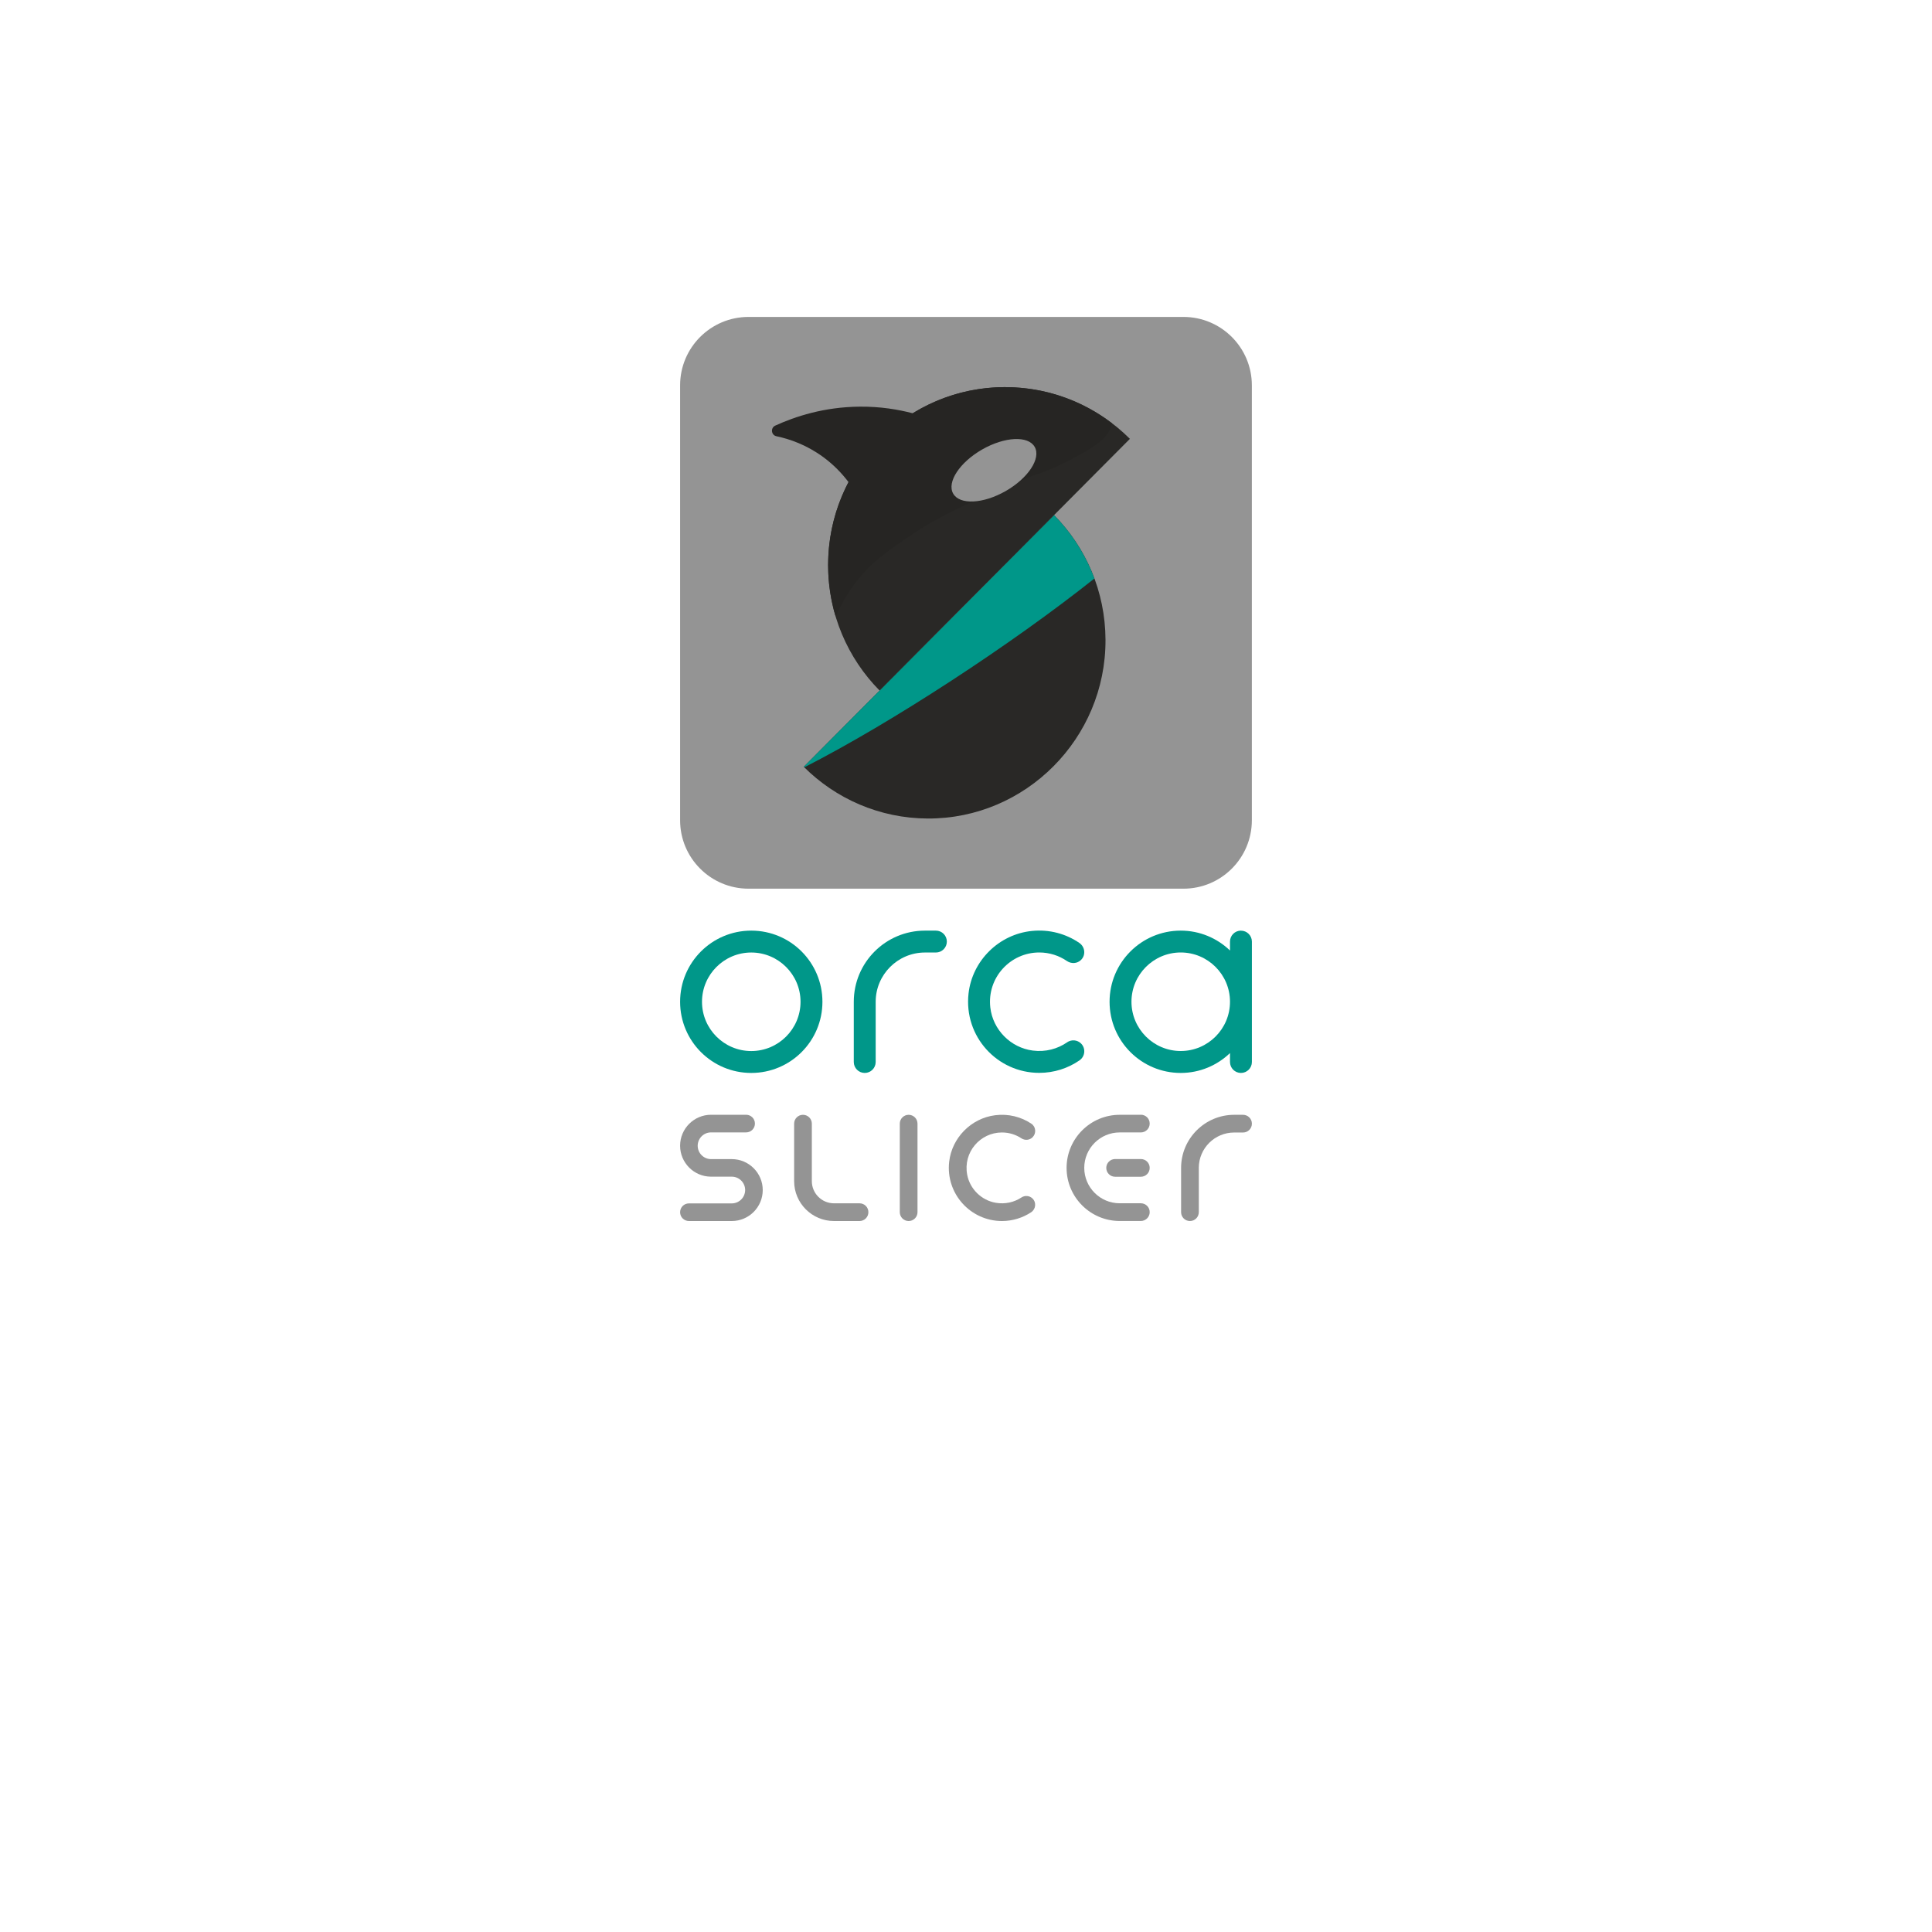
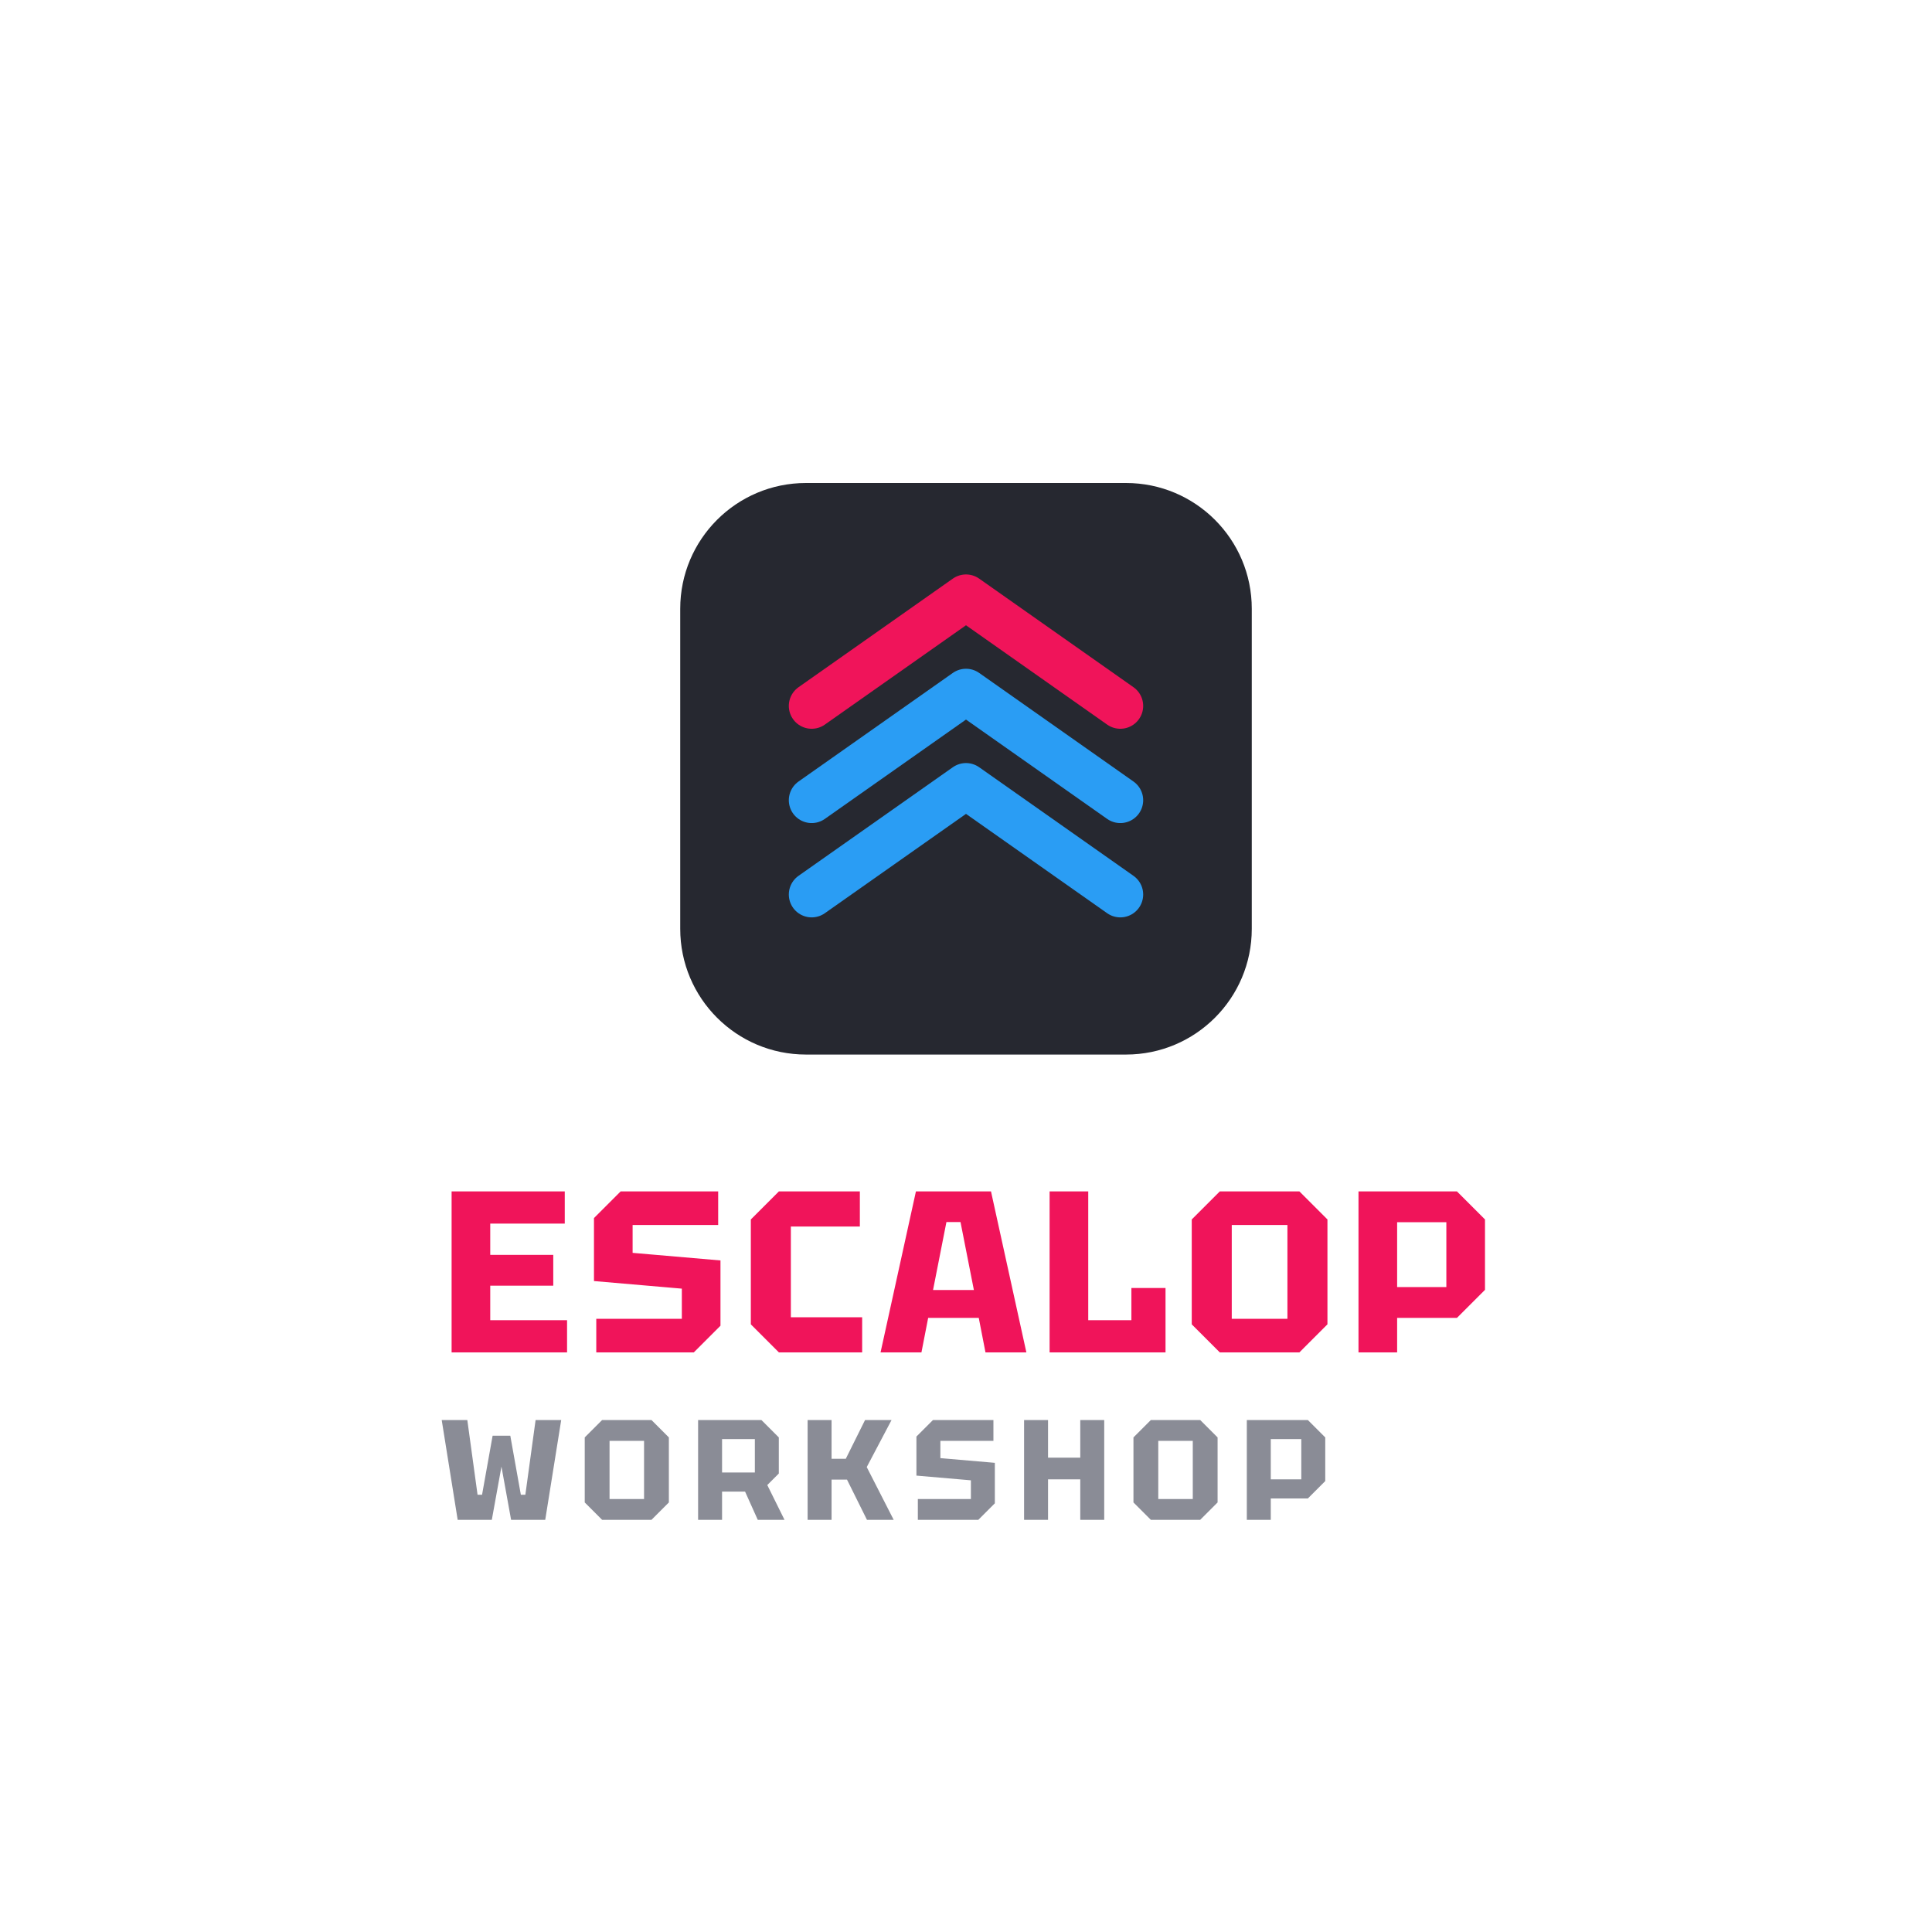
- <svg xmlns="http://www.w3.org/2000/svg" id="a" width="480" height="480" viewBox="0 0 480 480">
-   <g id="b">
-     <rect id="c" x="168.97" y="78.74" width="142.05" height="142.05" rx="17" ry="17" style="fill:#949494;" />
-   </g>
-   <path d="M225.75,276.97c-1.21,0-2.2.98-2.2,2.2v21.99c0,1.21.98,2.2,2.2,2.2s2.2-.98,2.2-2.2v-21.99c0-1.21-.98-2.2-2.2-2.2Z" style="fill:#949494;" />
-   <path d="M283.44,276.97h-5.26c-7.27,0-13.19,5.92-13.19,13.19s5.92,13.19,13.19,13.19h5.26c1.21,0,2.2-.98,2.2-2.2s-.98-2.2-2.2-2.2h-5.26c-4.85,0-8.8-3.95-8.8-8.8s3.95-8.8,8.8-8.8h5.26c1.21,0,2.2-.98,2.2-2.2s-.98-2.2-2.2-2.2Z" style="fill:#949494;" />
-   <path d="M283.44,287.96h-6.39c-1.21,0-2.2.98-2.2,2.2s.98,2.2,2.2,2.2h6.39c1.21,0,2.2-.98,2.2-2.2s-.98-2.2-2.2-2.2Z" style="fill:#949494;" />
-   <path d="M181.81,303.36h-10.65c-1.21,0-2.19-.98-2.19-2.19s.98-2.19,2.19-2.19h10.65c1.83,0,3.32-1.49,3.32-3.32s-1.49-3.32-3.32-3.32h-5.15c-4.24,0-7.69-3.45-7.69-7.69s3.45-7.69,7.69-7.69h8.71c1.21,0,2.19.98,2.19,2.19s-.98,2.19-2.19,2.19h-8.71c-1.83,0-3.32,1.49-3.32,3.32s1.49,3.32,3.32,3.32h5.15c4.24,0,7.69,3.45,7.69,7.69s-3.45,7.69-7.69,7.69Z" style="fill:#949494;" />
-   <g id="d">
-     <path id="e" d="M199.69,190.51c7.91,7.9,18.79,12.8,30.81,12.85,24.33.1,44.25-19.93,44.16-44.4-.05-12.09-4.92-23.03-12.78-30.98l-62.19,62.53Z" style="fill:#292826;" />
-   </g>
-   <g id="f">
-     <path id="g" d="M261.88,127.98l-62.19,62.53s.09.09.13.13c21.79-11.11,51.62-30.64,72.08-46.91-2.21-5.96-5.66-11.32-10.03-15.75" style="fill:#009789;" />
-   </g>
-   <g id="h">
-     <path id="i" d="M249.72,96.18c-24.29,0-43.97,19.8-43.97,44.22,0,12.16,4.88,23.17,12.78,31.16l62.19-62.53c-7.95-7.94-18.9-12.85-30.99-12.85" style="fill:#292826;" />
-   </g>
-   <g id="j">
-     <path id="k" d="M249.72,96.18c-8.41,0-16.27,2.38-22.95,6.5-3.58-.94-8.02-1.69-13.12-1.65-8.89.06-16.12,2.46-21.04,4.71-1.22.56-1.02,2.37.29,2.64,3.23.68,7.49,2.12,11.7,5.23,2.66,1.96,4.68,4.14,6.21,6.17-3.23,6.16-5.07,13.17-5.07,20.62,0,4.44.65,8.73,1.87,12.78,1.86-4.12,3.81-6.88,4.44-7.74,4.04-5.55,8.31-8.44,14.62-12.7,4.65-3.14,11.1-6.83,29.65-14.45,0,0,5.8-1.63,13.58-6.26,3.1-1.84,5.46-3.58,6.21-6.31.05-.19.1-.38.14-.57-7.38-5.62-16.57-8.96-26.53-8.96" style="fill:#262523;" />
-   </g>
-   <g id="l">
-     <path id="m" d="M257.07,111.04c1.61,2.85-1.62,7.76-7.21,10.96-5.6,3.2-11.44,3.48-13.05.63-1.61-2.85,1.62-7.76,7.21-10.96,5.6-3.2,11.44-3.48,13.05-.63" style="fill:#949494;" />
-   </g>
-   <path d="M253.77,297.51c-1.78,1.17-4,1.72-6.36,1.32-3.57-.6-6.46-3.44-7.12-7-1.03-5.58,3.24-10.47,8.64-10.47,1.78,0,3.44.53,4.83,1.45.88.58,2.04.48,2.78-.26h0c.97-.97.84-2.6-.29-3.36-2.53-1.7-5.68-2.54-9.04-2.11-5.94.76-10.71,5.6-11.39,11.55-.9,7.96,5.33,14.73,13.11,14.73,2.67,0,5.15-.8,7.23-2.16,1.18-.78,1.38-2.42.38-3.42h0c-.74-.74-1.9-.85-2.77-.27Z" style="fill:#949494;" />
-   <path d="M213.55,298.96h-6.35c-3.03,0-5.5-2.47-5.5-5.5v-14.29c0-1.21-.98-2.2-2.2-2.2s-2.2.98-2.2,2.2v14.29c0,5.46,4.44,9.9,9.9,9.9h6.35c1.21,0,2.2-.98,2.2-2.2s-.98-2.2-2.2-2.2Z" style="fill:#949494;" />
-   <path d="M308.83,281.37h-2.2c-4.82,0-8.75,3.9-8.79,8.72v11.07c0,1.21-.98,2.2-2.2,2.2s-2.2-.98-2.2-2.2v-11.07c.04-7.24,5.94-13.12,13.19-13.12h2.2c1.21,0,2.2.98,2.2,2.2s-.98,2.2-2.2,2.2Z" style="fill:#949494;" />
-   <path d="M186.65,236.65c6.75,0,12.24,5.49,12.24,12.24s-5.49,12.24-12.24,12.24-12.24-5.49-12.24-12.24,5.49-12.24,12.24-12.24M186.65,231.21c-9.76,0-17.68,7.91-17.68,17.68s7.91,17.68,17.68,17.68,17.68-7.91,17.68-17.68-7.91-17.68-17.68-17.68h0Z" style="fill:#009789;" />
-   <path d="M308.31,231.21c-1.5,0-2.72,1.22-2.72,2.72v2.22c-3.18-3.05-7.48-4.94-12.24-4.94-9.76,0-17.68,7.91-17.68,17.68s7.91,17.68,17.68,17.68c4.75,0,9.06-1.89,12.24-4.94v2.22c0,1.5,1.22,2.72,2.72,2.72s2.72-1.22,2.72-2.72v-29.91c0-1.5-1.22-2.72-2.72-2.72ZM293.35,261.12c-6.75,0-12.24-5.49-12.24-12.24s5.49-12.24,12.24-12.24,12.24,5.49,12.24,12.24-5.49,12.24-12.24,12.24Z" style="fill:#009789;" />
-   <path d="M232.52,231.21h-2.72c-9.76,0-17.68,7.91-17.68,17.68v14.96c0,1.5,1.22,2.72,2.72,2.72s2.72-1.22,2.72-2.72v-14.96c0-6.75,5.49-12.24,12.24-12.24h0s2.72,0,2.72,0c1.5,0,2.72-1.22,2.72-2.72s-1.22-2.72-2.72-2.72Z" style="fill:#009789;" />
-   <path d="M265.11,258.97c-2.37,1.63-5.34,2.45-8.51,2.04-5.51-.7-9.94-5.19-10.56-10.71-.84-7.38,4.94-13.66,12.16-13.66,2.55,0,4.91.78,6.87,2.12,1.1.75,2.57.67,3.52-.28h0c1.22-1.22.99-3.23-.43-4.21-3.29-2.25-7.39-3.42-11.77-2.98-8.19.81-14.84,7.37-15.76,15.55-1.19,10.67,7.13,19.71,17.56,19.71,3.71,0,7.15-1.14,10-3.1,1.41-.97,1.61-2.98.4-4.19h0c-.93-.93-2.39-1.05-3.48-.3Z" style="fill:#009789;" />
+ <svg xmlns="http://www.w3.org/2000/svg" width="480" height="480" viewBox="0 0 480 480">
+   <rect x="169" y="120" width="142" height="142" rx="31.24" fill="#262830" />
+   <polyline points="201.66,175.38 240.00,148.40 278.34,175.38" fill="none" stroke="#F0145A" stroke-width="11.36" stroke-linecap="round" stroke-linejoin="round" />
+   <polyline points="201.66,198.81 240.00,171.83 278.34,198.81" fill="none" stroke="#2A9DF4" stroke-width="11.36" stroke-linecap="round" stroke-linejoin="round" />
+   <polyline points="201.66,222.24 240.00,195.26 278.34,222.24" fill="none" stroke="#2A9DF4" stroke-width="11.36" stroke-linecap="round" stroke-linejoin="round" />
+   <path d="M112.2 336.0V296.0H140.314V304H121.8V311.771H137.457V319.429H121.8V328H140.886V336.0ZM148.143 336.0V327.657H169.4V320.16L147.571 318.274V302.628L154.2 296.0H178.429V304.343H157.171V311.269L179 313.154V329.372L172.371 336.0ZM186.543 329.029V302.971L193.514 296.0H213.629V304.731H196.486V327.269H214.2V336.0H193.514ZM218.771 336.0 227.56 296.0H246.211L255 336.0H244.84L243.172 327.429H230.6L228.931 336.0ZM231.811 320.503H241.96L238.634 303.611H235.137ZM260.771 336.0V296.0H270.371V328H281.092V320.0H289.571V336.0ZM296.086 329.029V302.971L303.057 296.0H322.829L329.8 302.971V329.029L322.829 336.0H303.057ZM306.028 304.343V327.657H319.857V304.343ZM347.114 319.772H359.343V303.657H347.114ZM368.943 302.971V320.457L361.971 327.429H347.114V336.0H337.514V296.0H361.971Z" fill="#F0145A" />
+   <path d="M113.709 377.6 109.741 352.8H116.103L118.647 371.365H119.767L122.389 356.697H126.782L129.403 371.365H130.523L133.067 352.8H139.43L135.462 377.6H126.98L124.585 364.371L122.19 377.6ZM145.275 373.278V357.122L149.598 352.8H161.856L166.178 357.122V373.278L161.856 377.6H149.598ZM151.44 357.972V372.428H160.014V357.972ZM179.393 365.838H187.542V357.547H179.393ZM193.494 357.122V366.093L190.631 368.955L194.911 377.6H188.265L185.111 370.585H179.393V377.6H173.441V352.8H189.171ZM200.65 377.6V352.8H206.602V362.437H210.131L214.921 352.8H221.504L215.339 364.491L222.035 377.6H215.396L210.436 367.609H206.602V377.6ZM228.037 377.6V372.428H241.216V367.779L227.682 366.61V356.91L231.792 352.8H246.814V357.972H233.634V362.267L247.168 363.436V373.49L243.058 377.6ZM254.431 377.6V352.8H260.383V362.153H268.39V352.8H274.342V377.6H268.39V367.538H260.383V377.6ZM281.605 373.278V357.122L285.927 352.8H298.185L302.507 357.122V373.278L298.185 377.6H285.927ZM287.769 357.972V372.428H296.343V357.972ZM315.722 367.538H323.304V357.547H315.722ZM329.256 357.122V367.963L324.934 372.286H315.722V377.6H309.77V352.8H324.934Z" fill="#8a8c96" />
</svg>
